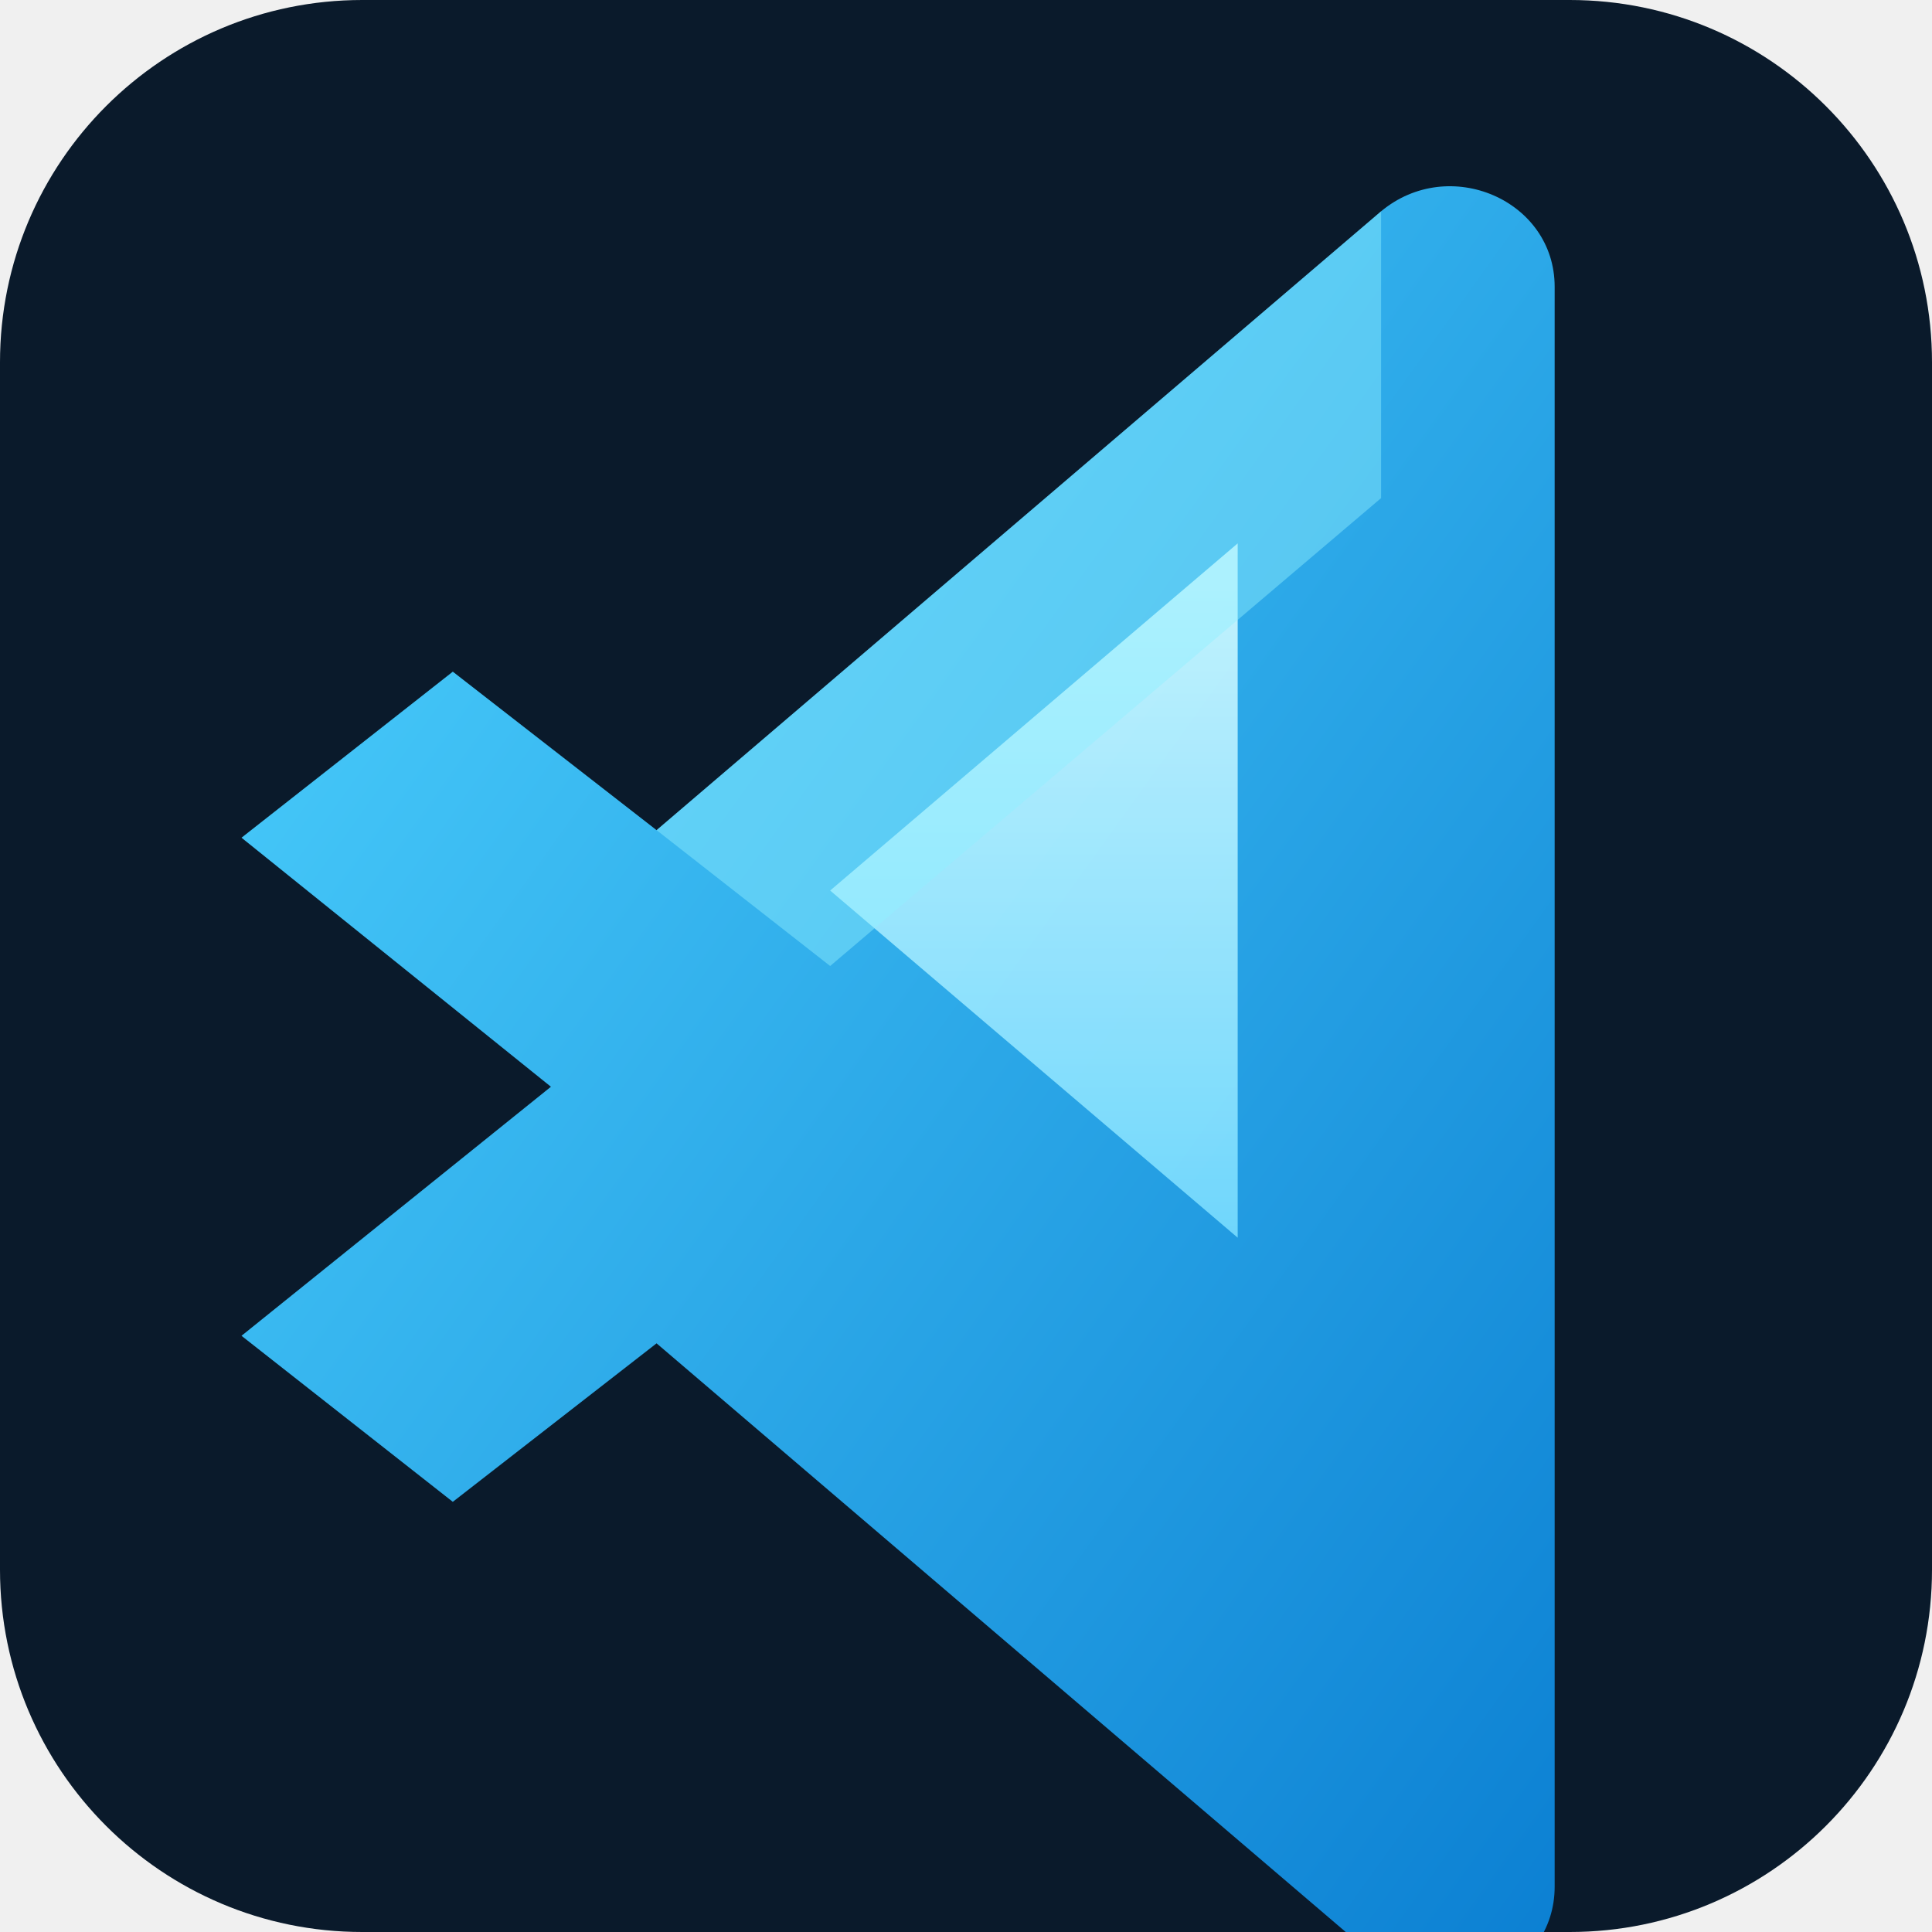
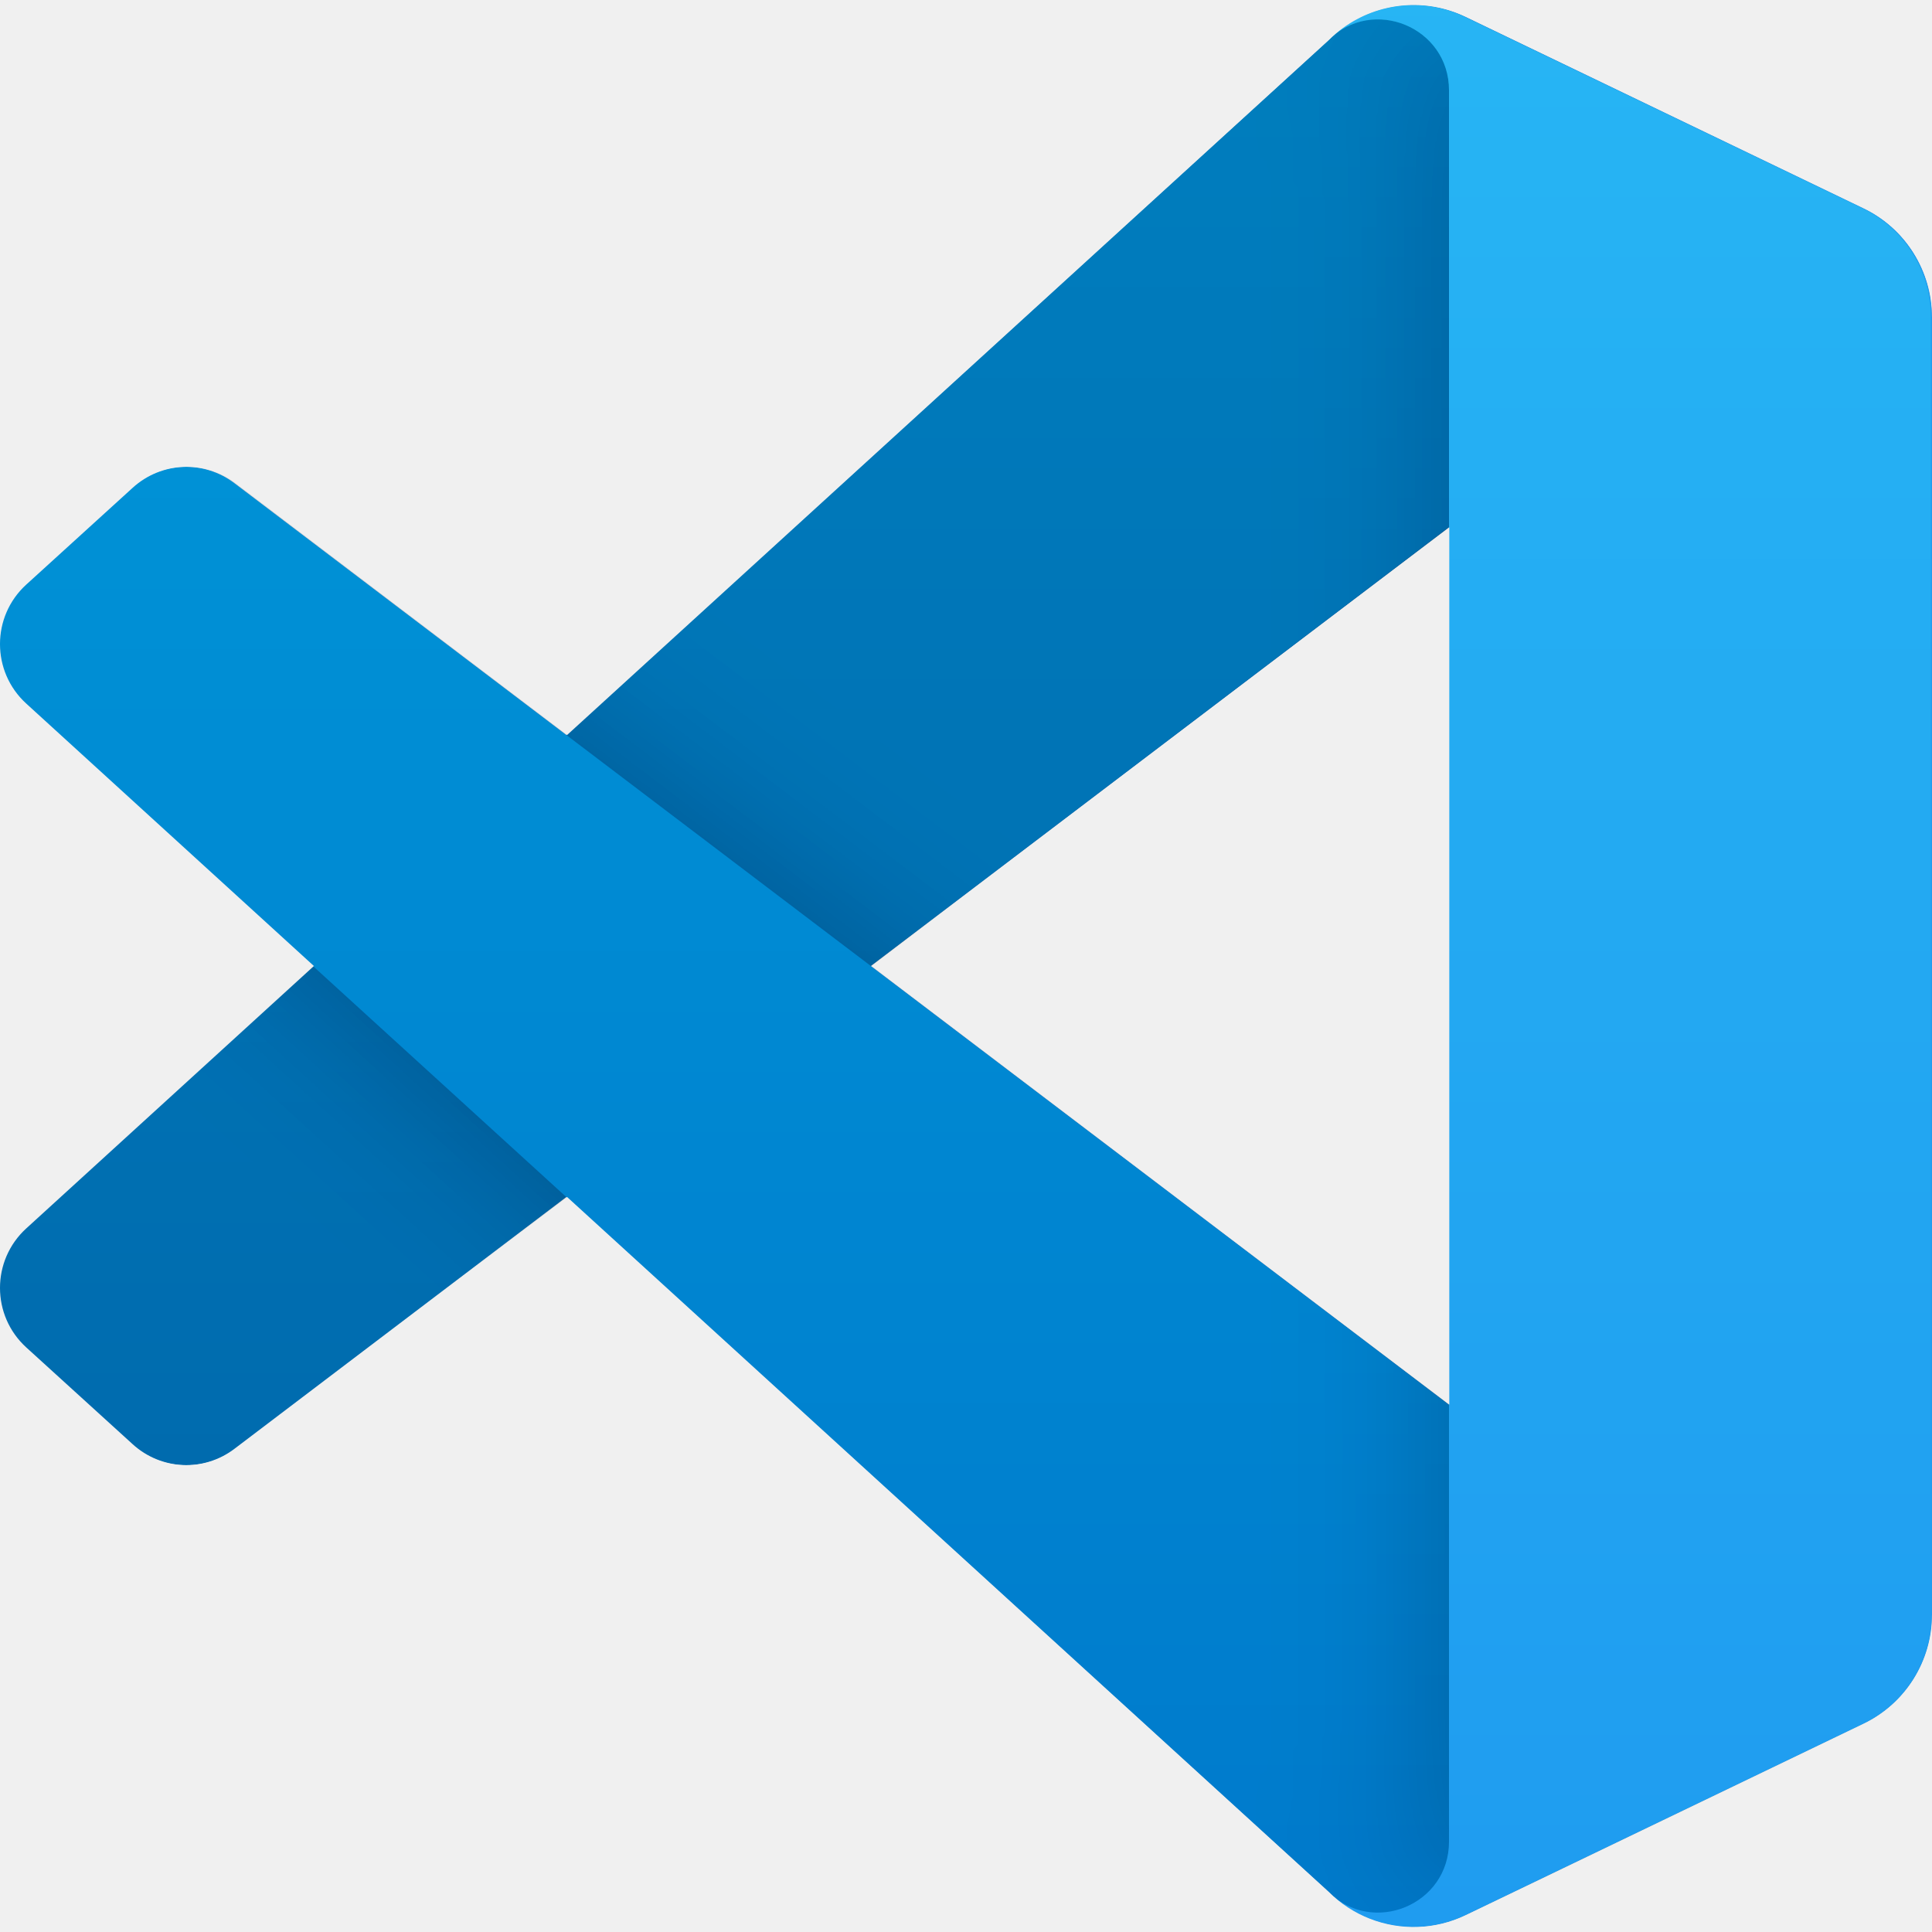
- <svg xmlns="http://www.w3.org/2000/svg" width="512" height="512" viewBox="0 0 512 512">
+ <svg xmlns="http://www.w3.org/2000/svg" width="256" height="256" viewBox="0 0 256 256" fill="none">
+   <mask id="mask0" mask-type="alpha" maskUnits="userSpaceOnUse" x="0" y="0" width="256" height="256">
+     <path fill-rule="evenodd" clip-rule="evenodd" d="M181.534 254.252C185.566 255.823 190.164 255.722 194.234 253.764L246.94 228.403C252.478 225.738 256 220.132 256 213.983V42.018C256 35.869 252.478 30.264 246.94 27.599L194.234 2.237C188.893 -0.333 182.642 0.296 177.955 3.704C177.285 4.191 176.647 4.735 176.049 5.334L75.149 97.386L31.199 64.025C27.108 60.919 21.385 61.173 17.585 64.63L3.489 77.453C-1.159 81.68 -1.164 88.993 3.478 93.227L41.593 128L3.478 162.773C-1.164 167.008 -1.159 174.32 3.489 178.548L17.585 191.37C21.385 194.827 27.108 195.081 31.199 191.976L75.149 158.614L176.049 250.667C177.645 252.264 179.519 253.467 181.534 254.252ZM192.039 69.885L115.479 128L192.039 186.115V69.885Z" fill="white" />
+   </mask>
+   <g mask="url(#mask0)">
+     <path d="M246.94 27.638L194.193 2.241C188.088 -0.698 180.791 0.542 175.999 5.333L3.324 162.773C-1.321 167.008 -1.315 174.32 3.335 178.548L17.44 191.37C21.242 194.827 26.968 195.081 31.062 191.976L239.003 34.227C245.979 28.935 255.999 33.91 255.999 42.667V42.054C255.999 35.908 252.478 30.305 246.94 27.638Z" fill="#0065A9" />
+     <g filter="url(#filter0_d)">
+       <path d="M246.94 228.362L194.193 253.759C188.088 256.698 180.791 255.458 175.999 250.667L3.324 93.227C-1.321 88.993 -1.315 81.68 3.335 77.452L17.44 64.63C21.242 61.173 26.968 60.919 31.062 64.025L239.003 221.773C245.979 227.065 255.999 222.09 255.999 213.333V213.946C255.999 220.092 252.478 225.695 246.94 228.362Z" fill="#007ACC" />
+     </g>
+     <g filter="url(#filter1_d)">
+       <path d="M194.196 253.763C188.089 256.7 180.792 255.459 176 250.667C181.904 256.571 192 252.389 192 244.039V11.961C192 3.611 181.904 -0.571 176 5.333C180.792 0.541 188.089 -0.701 194.196 2.236L246.934 27.599C252.476 30.264 256 35.869 256 42.018V213.983C256 220.132 252.476 225.737 246.934 228.402L194.196 253.763Z" fill="#1F9CF0" />
+     </g>
+     <g style="mix-blend-mode:overlay" opacity="0.25">
+       <path fill-rule="evenodd" clip-rule="evenodd" d="M181.378 254.252C185.41 255.822 190.008 255.722 194.077 253.764L246.783 228.402C252.322 225.737 255.844 220.132 255.844 213.983V42.018C255.844 35.869 252.322 30.264 246.784 27.599L194.077 2.237C188.737 -0.333 182.486 0.296 177.798 3.704C177.129 4.191 176.491 4.734 175.892 5.333L74.993 97.386L31.043 64.025C26.952 60.919 21.229 61.173 17.429 64.63L3.333 77.452C-1.315 81.68 -1.32 88.993 3.322 93.227L41.436 128L3.322 162.773C-1.32 167.008 -1.315 174.32 3.333 178.548L17.429 191.37C21.229 194.827 26.952 195.081 31.043 191.976L74.993 158.614L175.892 250.667C177.488 252.264 179.363 253.467 181.378 254.252ZM191.883 69.885L115.323 128L191.883 186.115V69.885Z" fill="url(#paint0_linear)" />
+     </g>
+   </g>
  <defs>
-     <linearGradient id="outer" x1="0%" y1="0%" x2="100%" y2="100%">
-       <stop offset="0%" stop-color="#4fd4ff" />
-       <stop offset="100%" stop-color="#0b7fd2" />
-     </linearGradient>
-     <linearGradient id="inner" x1="0%" y1="0%" x2="0%" y2="100%">
-       <stop offset="0%" stop-color="#d7fbff" />
-       <stop offset="100%" stop-color="#78ddff" />
+     <filter id="filter0_d" x="-21.49" y="40.523" width="298.822" height="236.149" filterUnits="userSpaceOnUse" color-interpolation-filters="sRGB">
+       <feFlood flood-opacity="0" result="BackgroundImageFix" />
+       <feColorMatrix in="SourceAlpha" type="matrix" values="0 0 0 0 0 0 0 0 0 0 0 0 0 0 0 0 0 0 127 0" />
+       <feOffset />
+       <feGaussianBlur stdDeviation="10.667" />
+       <feColorMatrix type="matrix" values="0 0 0 0 0 0 0 0 0 0 0 0 0 0 0 0 0 0 0.25 0" />
+       <feBlend mode="overlay" in2="BackgroundImageFix" result="effect1_dropShadow" />
+       <feBlend mode="normal" in="SourceGraphic" in2="effect1_dropShadow" result="shape" />
+     </filter>
+     <filter id="filter1_d" x="154.667" y="-20.674" width="122.667" height="297.347" filterUnits="userSpaceOnUse" color-interpolation-filters="sRGB">
+       <feFlood flood-opacity="0" result="BackgroundImageFix" />
+       <feColorMatrix in="SourceAlpha" type="matrix" values="0 0 0 0 0 0 0 0 0 0 0 0 0 0 0 0 0 0 127 0" />
+       <feOffset />
+       <feGaussianBlur stdDeviation="10.667" />
+       <feColorMatrix type="matrix" values="0 0 0 0 0 0 0 0 0 0 0 0 0 0 0 0 0 0 0.25 0" />
+       <feBlend mode="overlay" in2="BackgroundImageFix" result="effect1_dropShadow" />
+       <feBlend mode="normal" in="SourceGraphic" in2="effect1_dropShadow" result="shape" />
+     </filter>
+     <linearGradient id="paint0_linear" x1="127.844" y1="0.66" x2="127.844" y2="255.34" gradientUnits="userSpaceOnUse">
+       <stop stop-color="white" />
+       <stop offset="1" stop-color="white" stop-opacity="0" />
    </linearGradient>
  </defs>
-   <rect width="512" height="512" rx="96" fill="#0a1a2b" />
-   <path d="M366 56L174 220l-54-42-56 44 82 66-82 66 56 44 54-42 192 164c18 15 46 3 46-20V76c0-23-28-35-46-20z" fill="url(#outer)" />
-   <path d="M328 144L220 236l108 92V144z" fill="url(#inner)" opacity="0.9" />
-   <path d="M366 56L174 220l46 36 146-124V56z" fill="#91efff" opacity="0.45" />
</svg>
